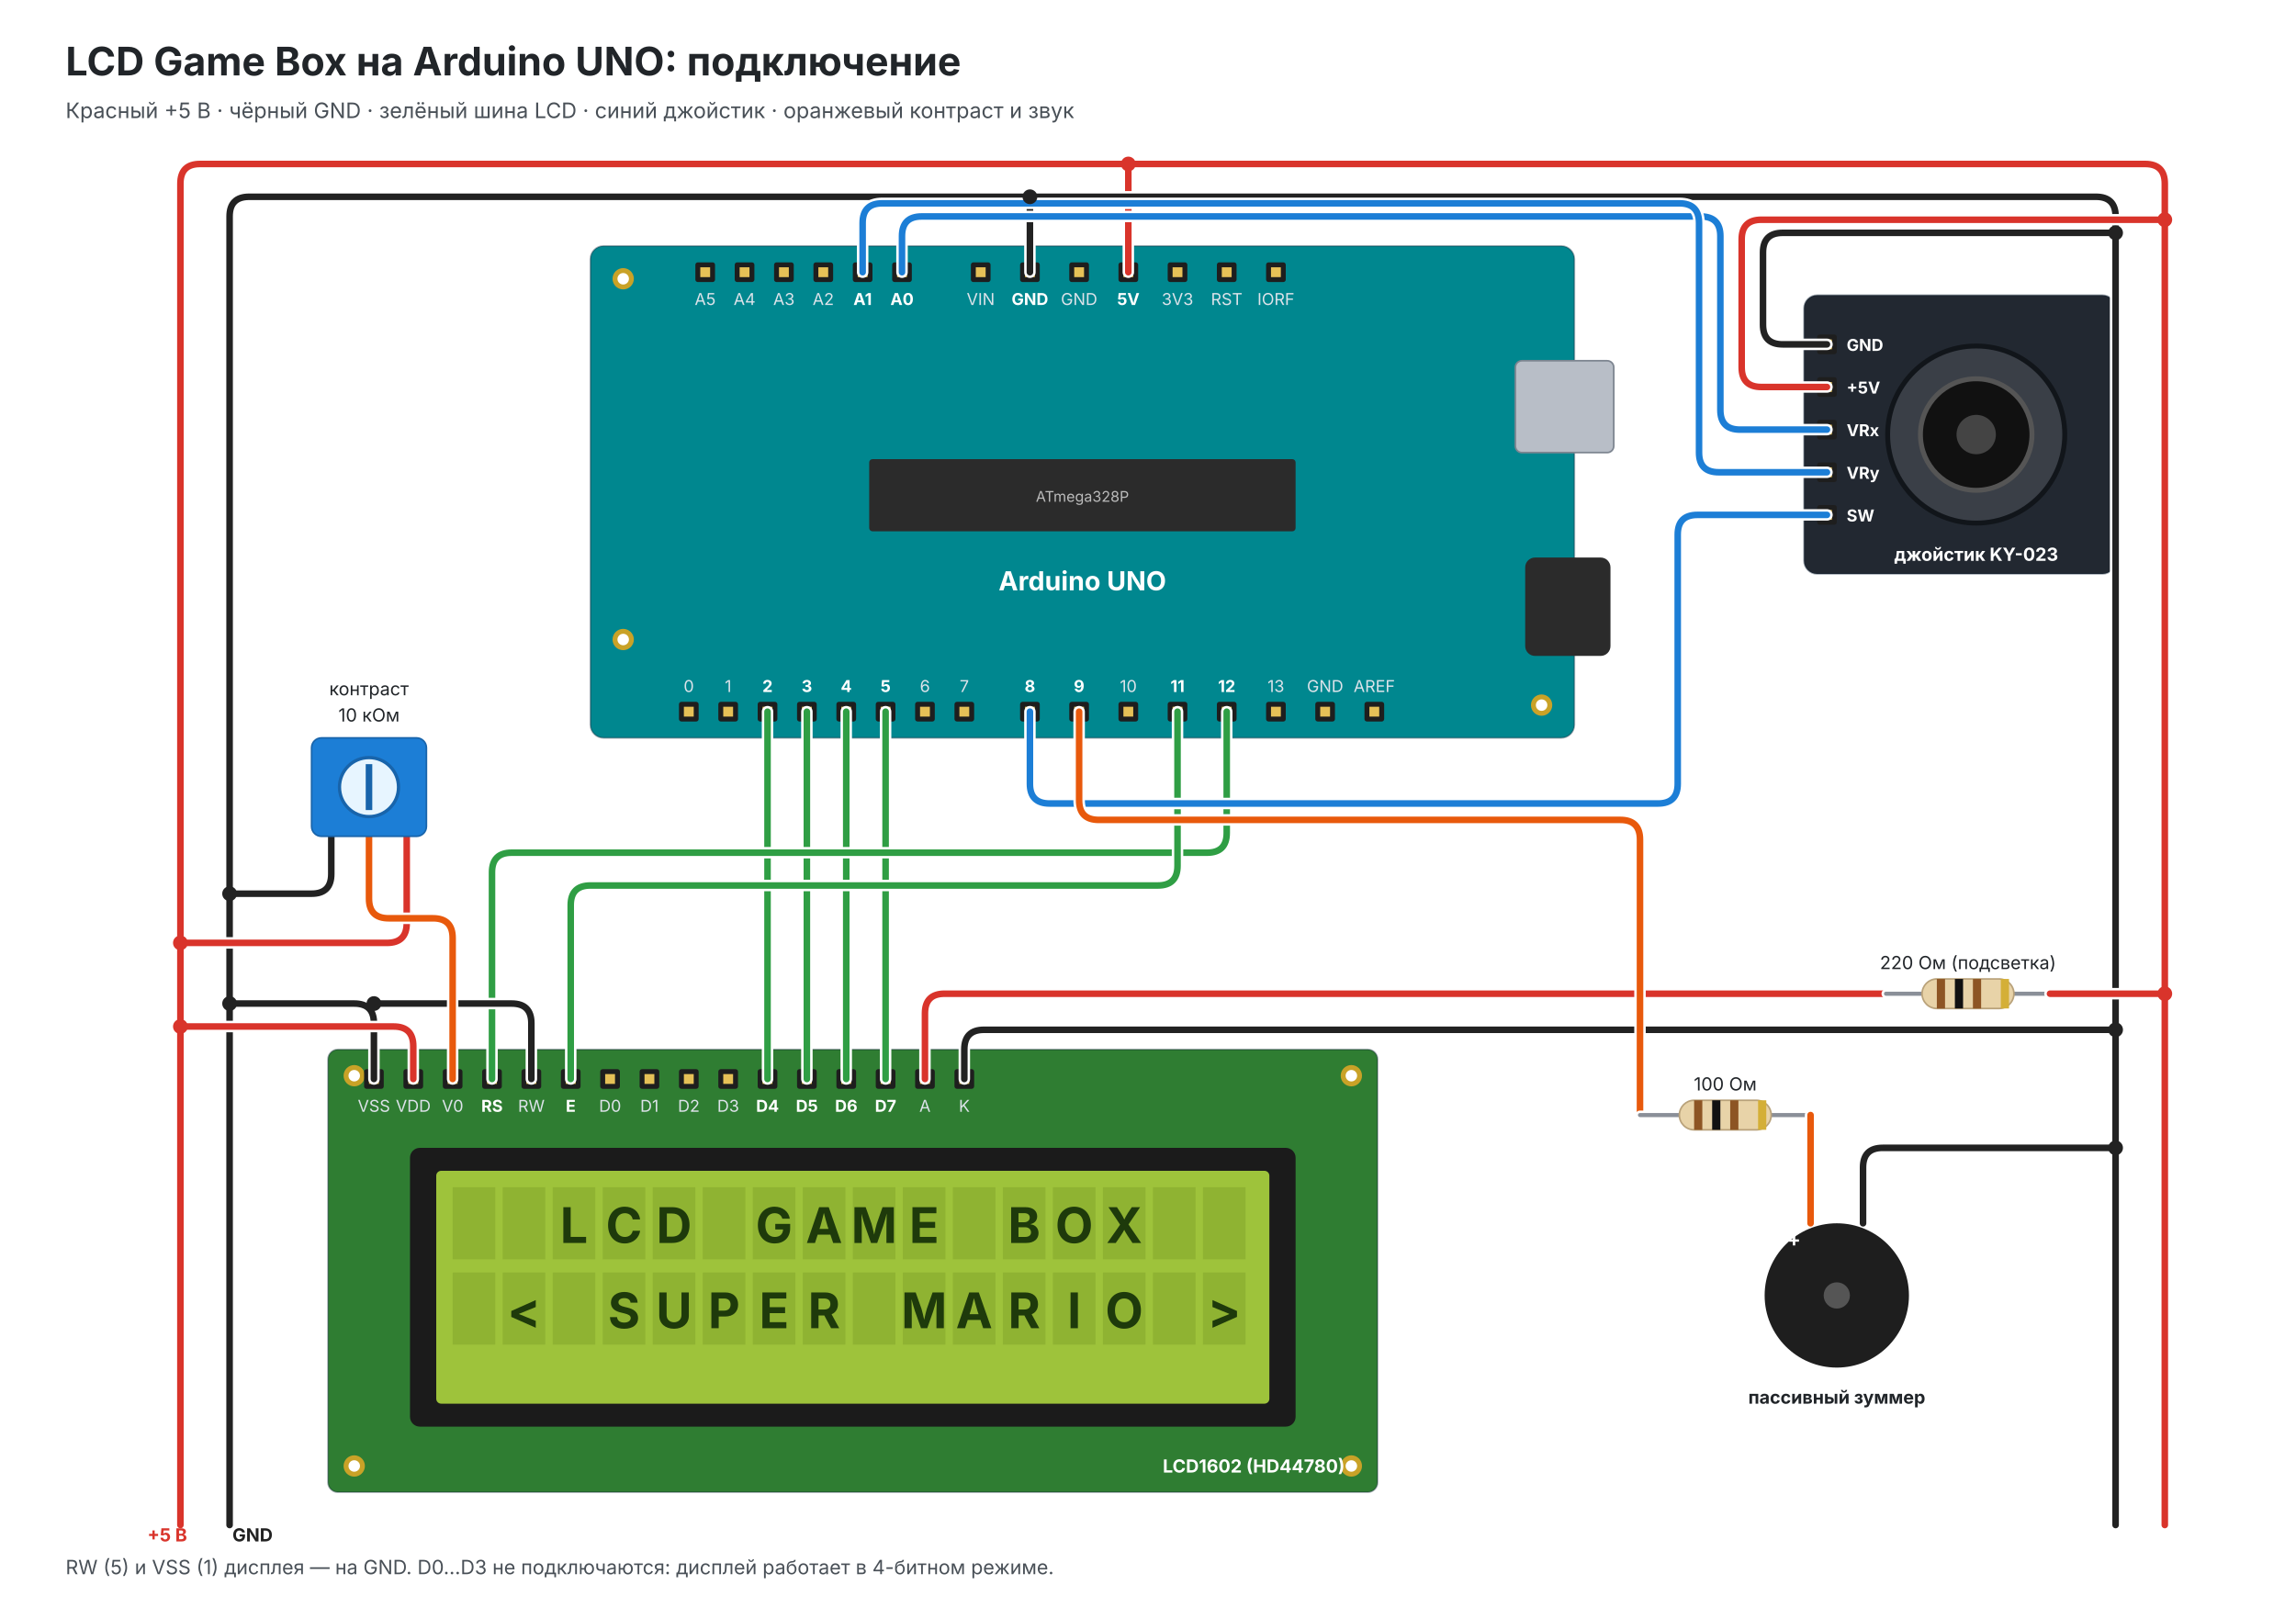
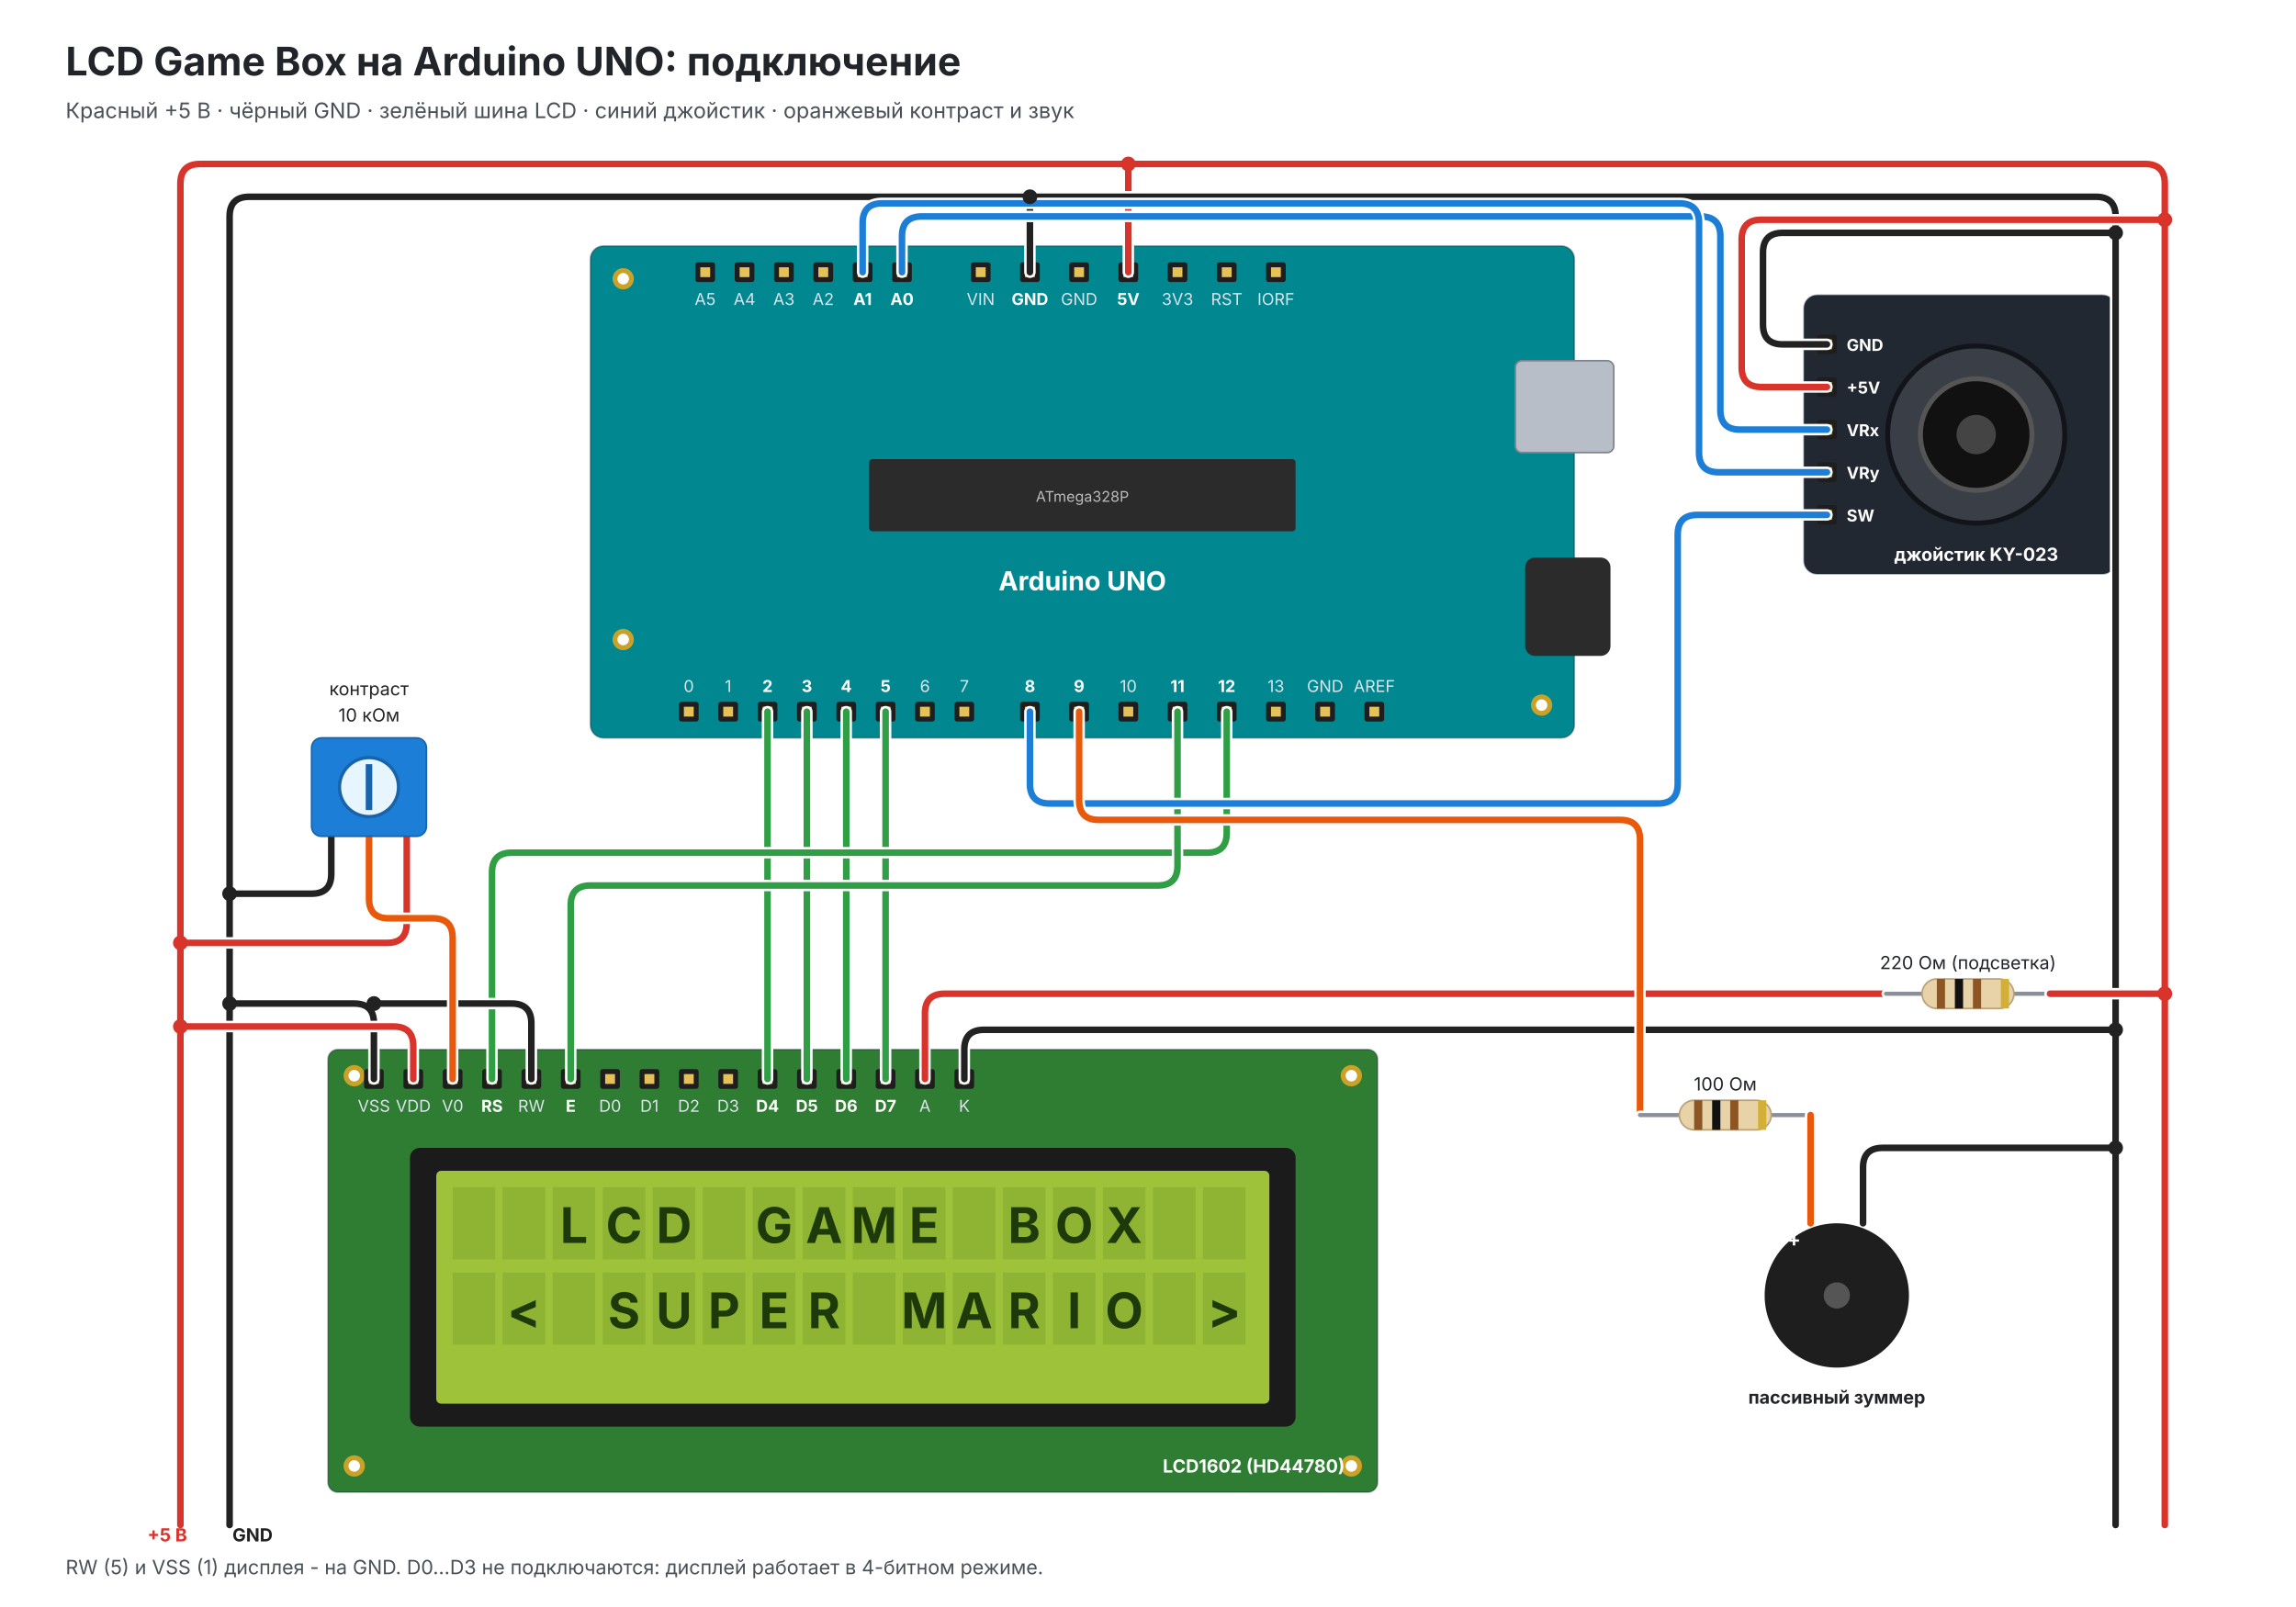
<svg xmlns="http://www.w3.org/2000/svg" width="1400" height="980" viewBox="0 0 1400 980">
  <rect width="1400" height="980" fill="white" />
  <rect x="360" y="150" width="600" height="300" rx="8" fill="#00878f" stroke="#0b1f33" stroke-opacity=".35" />
  <circle cx="380" cy="170" r="5" fill="white" stroke="#c9a227" stroke-width="3" />
  <circle cx="940" cy="430" r="5" fill="white" stroke="#c9a227" stroke-width="3" />
  <circle cx="380" cy="390" r="5" fill="white" stroke="#c9a227" stroke-width="3" />
  <rect x="924" y="220" width="60" height="56" rx="4" fill="#b8bec7" stroke="#7d8590" />
  <rect x="930" y="340" width="52" height="60" rx="6" fill="#2b2b2b" />
  <rect x="530" y="280" width="260" height="44" rx="2" fill="#2b2b2b" />
  <text x="660.0" y="306.0" font-size="9" font-weight="normal" fill="#bbb" text-anchor="middle" font-family="Inter, Helvetica, Arial, sans-serif">ATmega328P</text>
  <text x="660.0" y="360.0" font-size="16" font-weight="bold" fill="white" text-anchor="middle" font-family="Inter, Helvetica, Arial, sans-serif">Arduino UNO</text>
  <rect x="414.0" y="428.0" width="12" height="12" rx="1.5" fill="#1e1e1e" />
  <rect x="417.0" y="431.0" width="6" height="6" fill="#e6c157" />
  <text x="420.0" y="422.0" font-size="10" font-weight="normal" fill="#dde3ea" text-anchor="middle" font-family="Inter, Helvetica, Arial, sans-serif">0</text>
  <rect x="438.0" y="428.0" width="12" height="12" rx="1.5" fill="#1e1e1e" />
  <rect x="441.0" y="431.0" width="6" height="6" fill="#e6c157" />
  <text x="444.0" y="422.0" font-size="10" font-weight="normal" fill="#dde3ea" text-anchor="middle" font-family="Inter, Helvetica, Arial, sans-serif">1</text>
  <rect x="462.0" y="428.0" width="12" height="12" rx="1.5" fill="#1e1e1e" />
  <rect x="465.0" y="431.0" width="6" height="6" fill="#e6c157" />
  <text x="468.0" y="422.0" font-size="10" font-weight="bold" fill="#ffffff" text-anchor="middle" font-family="Inter, Helvetica, Arial, sans-serif">2</text>
  <rect x="486.0" y="428.0" width="12" height="12" rx="1.5" fill="#1e1e1e" />
  <rect x="489.0" y="431.0" width="6" height="6" fill="#e6c157" />
  <text x="492.0" y="422.0" font-size="10" font-weight="bold" fill="#ffffff" text-anchor="middle" font-family="Inter, Helvetica, Arial, sans-serif">3</text>
  <rect x="510.0" y="428.0" width="12" height="12" rx="1.5" fill="#1e1e1e" />
  <rect x="513.0" y="431.0" width="6" height="6" fill="#e6c157" />
  <text x="516.0" y="422.0" font-size="10" font-weight="bold" fill="#ffffff" text-anchor="middle" font-family="Inter, Helvetica, Arial, sans-serif">4</text>
  <rect x="534.0" y="428.0" width="12" height="12" rx="1.5" fill="#1e1e1e" />
  <rect x="537.0" y="431.0" width="6" height="6" fill="#e6c157" />
  <text x="540.0" y="422.0" font-size="10" font-weight="bold" fill="#ffffff" text-anchor="middle" font-family="Inter, Helvetica, Arial, sans-serif">5</text>
  <rect x="558.0" y="428.0" width="12" height="12" rx="1.5" fill="#1e1e1e" />
  <rect x="561.0" y="431.0" width="6" height="6" fill="#e6c157" />
  <text x="564.0" y="422.0" font-size="10" font-weight="normal" fill="#dde3ea" text-anchor="middle" font-family="Inter, Helvetica, Arial, sans-serif">6</text>
  <rect x="582.0" y="428.0" width="12" height="12" rx="1.5" fill="#1e1e1e" />
  <rect x="585.0" y="431.0" width="6" height="6" fill="#e6c157" />
  <text x="588.0" y="422.0" font-size="10" font-weight="normal" fill="#dde3ea" text-anchor="middle" font-family="Inter, Helvetica, Arial, sans-serif">7</text>
  <rect x="622.0" y="428.0" width="12" height="12" rx="1.5" fill="#1e1e1e" />
  <rect x="625.0" y="431.0" width="6" height="6" fill="#e6c157" />
  <text x="628.0" y="422.0" font-size="10" font-weight="bold" fill="#ffffff" text-anchor="middle" font-family="Inter, Helvetica, Arial, sans-serif">8</text>
  <rect x="652.0" y="428.0" width="12" height="12" rx="1.5" fill="#1e1e1e" />
  <rect x="655.0" y="431.0" width="6" height="6" fill="#e6c157" />
  <text x="658.0" y="422.0" font-size="10" font-weight="bold" fill="#ffffff" text-anchor="middle" font-family="Inter, Helvetica, Arial, sans-serif">9</text>
  <rect x="682.0" y="428.0" width="12" height="12" rx="1.5" fill="#1e1e1e" />
  <rect x="685.0" y="431.0" width="6" height="6" fill="#e6c157" />
  <text x="688.0" y="422.0" font-size="10" font-weight="normal" fill="#dde3ea" text-anchor="middle" font-family="Inter, Helvetica, Arial, sans-serif">10</text>
  <rect x="712.0" y="428.0" width="12" height="12" rx="1.5" fill="#1e1e1e" />
  <rect x="715.0" y="431.0" width="6" height="6" fill="#e6c157" />
  <text x="718.0" y="422.0" font-size="10" font-weight="bold" fill="#ffffff" text-anchor="middle" font-family="Inter, Helvetica, Arial, sans-serif">11</text>
  <rect x="742.0" y="428.0" width="12" height="12" rx="1.5" fill="#1e1e1e" />
  <rect x="745.0" y="431.0" width="6" height="6" fill="#e6c157" />
  <text x="748.0" y="422.0" font-size="10" font-weight="bold" fill="#ffffff" text-anchor="middle" font-family="Inter, Helvetica, Arial, sans-serif">12</text>
  <rect x="772.0" y="428.0" width="12" height="12" rx="1.5" fill="#1e1e1e" />
  <rect x="775.0" y="431.0" width="6" height="6" fill="#e6c157" />
  <text x="778.0" y="422.0" font-size="10" font-weight="normal" fill="#dde3ea" text-anchor="middle" font-family="Inter, Helvetica, Arial, sans-serif">13</text>
  <rect x="802.0" y="428.0" width="12" height="12" rx="1.5" fill="#1e1e1e" />
  <rect x="805.0" y="431.0" width="6" height="6" fill="#e6c157" />
  <text x="808.0" y="422.0" font-size="10" font-weight="normal" fill="#dde3ea" text-anchor="middle" font-family="Inter, Helvetica, Arial, sans-serif">GND</text>
  <rect x="832.0" y="428.0" width="12" height="12" rx="1.5" fill="#1e1e1e" />
  <rect x="835.0" y="431.0" width="6" height="6" fill="#e6c157" />
  <text x="838.0" y="422.0" font-size="10" font-weight="normal" fill="#dde3ea" text-anchor="middle" font-family="Inter, Helvetica, Arial, sans-serif">AREF</text>
  <rect x="424.0" y="160.0" width="12" height="12" rx="1.5" fill="#1e1e1e" />
  <rect x="427.0" y="163.0" width="6" height="6" fill="#e6c157" />
  <text x="430.0" y="186.0" font-size="10" font-weight="normal" fill="#dde3ea" text-anchor="middle" font-family="Inter, Helvetica, Arial, sans-serif">A5</text>
  <rect x="448.0" y="160.0" width="12" height="12" rx="1.5" fill="#1e1e1e" />
  <rect x="451.0" y="163.0" width="6" height="6" fill="#e6c157" />
  <text x="454.0" y="186.0" font-size="10" font-weight="normal" fill="#dde3ea" text-anchor="middle" font-family="Inter, Helvetica, Arial, sans-serif">A4</text>
  <rect x="472.0" y="160.0" width="12" height="12" rx="1.5" fill="#1e1e1e" />
  <rect x="475.0" y="163.0" width="6" height="6" fill="#e6c157" />
  <text x="478.0" y="186.0" font-size="10" font-weight="normal" fill="#dde3ea" text-anchor="middle" font-family="Inter, Helvetica, Arial, sans-serif">A3</text>
  <rect x="496.0" y="160.0" width="12" height="12" rx="1.5" fill="#1e1e1e" />
  <rect x="499.0" y="163.0" width="6" height="6" fill="#e6c157" />
  <text x="502.0" y="186.0" font-size="10" font-weight="normal" fill="#dde3ea" text-anchor="middle" font-family="Inter, Helvetica, Arial, sans-serif">A2</text>
  <rect x="520.0" y="160.0" width="12" height="12" rx="1.5" fill="#1e1e1e" />
  <rect x="523.0" y="163.0" width="6" height="6" fill="#e6c157" />
  <text x="526.0" y="186.0" font-size="10" font-weight="bold" fill="#ffffff" text-anchor="middle" font-family="Inter, Helvetica, Arial, sans-serif">A1</text>
  <rect x="544.0" y="160.0" width="12" height="12" rx="1.5" fill="#1e1e1e" />
  <rect x="547.0" y="163.0" width="6" height="6" fill="#e6c157" />
  <text x="550.0" y="186.0" font-size="10" font-weight="bold" fill="#ffffff" text-anchor="middle" font-family="Inter, Helvetica, Arial, sans-serif">A0</text>
  <rect x="592.0" y="160.0" width="12" height="12" rx="1.5" fill="#1e1e1e" />
  <rect x="595.0" y="163.0" width="6" height="6" fill="#e6c157" />
  <text x="598.0" y="186.0" font-size="10" font-weight="normal" fill="#dde3ea" text-anchor="middle" font-family="Inter, Helvetica, Arial, sans-serif">VIN</text>
  <rect x="622.0" y="160.0" width="12" height="12" rx="1.5" fill="#1e1e1e" />
  <rect x="625.0" y="163.0" width="6" height="6" fill="#e6c157" />
  <text x="628.0" y="186.0" font-size="10" font-weight="bold" fill="#ffffff" text-anchor="middle" font-family="Inter, Helvetica, Arial, sans-serif">GND</text>
  <rect x="652.0" y="160.0" width="12" height="12" rx="1.5" fill="#1e1e1e" />
  <rect x="655.0" y="163.0" width="6" height="6" fill="#e6c157" />
  <text x="658.0" y="186.0" font-size="10" font-weight="normal" fill="#dde3ea" text-anchor="middle" font-family="Inter, Helvetica, Arial, sans-serif">GND </text>
  <rect x="682.0" y="160.0" width="12" height="12" rx="1.5" fill="#1e1e1e" />
  <rect x="685.0" y="163.0" width="6" height="6" fill="#e6c157" />
  <text x="688.0" y="186.0" font-size="10" font-weight="bold" fill="#ffffff" text-anchor="middle" font-family="Inter, Helvetica, Arial, sans-serif">5V</text>
  <rect x="712.0" y="160.0" width="12" height="12" rx="1.5" fill="#1e1e1e" />
  <rect x="715.0" y="163.0" width="6" height="6" fill="#e6c157" />
  <text x="718.0" y="186.0" font-size="10" font-weight="normal" fill="#dde3ea" text-anchor="middle" font-family="Inter, Helvetica, Arial, sans-serif">3V3</text>
  <rect x="742.0" y="160.0" width="12" height="12" rx="1.5" fill="#1e1e1e" />
  <rect x="745.0" y="163.0" width="6" height="6" fill="#e6c157" />
  <text x="748.0" y="186.0" font-size="10" font-weight="normal" fill="#dde3ea" text-anchor="middle" font-family="Inter, Helvetica, Arial, sans-serif">RST</text>
  <rect x="772.0" y="160.0" width="12" height="12" rx="1.5" fill="#1e1e1e" />
  <rect x="775.0" y="163.0" width="6" height="6" fill="#e6c157" />
  <text x="778.0" y="186.0" font-size="10" font-weight="normal" fill="#dde3ea" text-anchor="middle" font-family="Inter, Helvetica, Arial, sans-serif">IORF</text>
  <rect x="200" y="640" width="640" height="270" rx="6" fill="#2f7d32" stroke="#0b1f33" stroke-opacity=".35" />
  <circle cx="216" cy="656" r="5" fill="white" stroke="#c9a227" stroke-width="3" />
  <circle cx="824" cy="656" r="5" fill="white" stroke="#c9a227" stroke-width="3" />
  <circle cx="216" cy="894" r="5" fill="white" stroke="#c9a227" stroke-width="3" />
  <circle cx="824" cy="894" r="5" fill="white" stroke="#c9a227" stroke-width="3" />
  <rect x="250" y="700" width="540" height="170" rx="6" fill="#1b1b1b" />
  <rect x="266" y="714" width="508" height="142" rx="3" fill="#9ec33b" />
  <rect x="276.0" y="724" width="26" height="44" fill="#8fb332" />
  <rect x="306.5" y="724" width="26" height="44" fill="#8fb332" />
  <rect x="337.0" y="724" width="26" height="44" fill="#8fb332" />
  <text x="350.0" y="758.0" font-size="30" font-weight="bold" fill="#1e3a0b" text-anchor="middle" font-family="Inter, Helvetica, Arial, sans-serif">L</text>
  <rect x="367.5" y="724" width="26" height="44" fill="#8fb332" />
  <text x="380.5" y="758.0" font-size="30" font-weight="bold" fill="#1e3a0b" text-anchor="middle" font-family="Inter, Helvetica, Arial, sans-serif">C</text>
  <rect x="398.0" y="724" width="26" height="44" fill="#8fb332" />
  <text x="411.0" y="758.0" font-size="30" font-weight="bold" fill="#1e3a0b" text-anchor="middle" font-family="Inter, Helvetica, Arial, sans-serif">D</text>
  <rect x="428.5" y="724" width="26" height="44" fill="#8fb332" />
  <rect x="459.0" y="724" width="26" height="44" fill="#8fb332" />
  <text x="472.0" y="758.0" font-size="30" font-weight="bold" fill="#1e3a0b" text-anchor="middle" font-family="Inter, Helvetica, Arial, sans-serif">G</text>
  <rect x="489.5" y="724" width="26" height="44" fill="#8fb332" />
  <text x="502.5" y="758.0" font-size="30" font-weight="bold" fill="#1e3a0b" text-anchor="middle" font-family="Inter, Helvetica, Arial, sans-serif">A</text>
  <rect x="520.0" y="724" width="26" height="44" fill="#8fb332" />
  <text x="533.0" y="758.0" font-size="30" font-weight="bold" fill="#1e3a0b" text-anchor="middle" font-family="Inter, Helvetica, Arial, sans-serif">M</text>
  <rect x="550.5" y="724" width="26" height="44" fill="#8fb332" />
  <text x="563.5" y="758.0" font-size="30" font-weight="bold" fill="#1e3a0b" text-anchor="middle" font-family="Inter, Helvetica, Arial, sans-serif">E</text>
  <rect x="581.0" y="724" width="26" height="44" fill="#8fb332" />
  <rect x="611.5" y="724" width="26" height="44" fill="#8fb332" />
  <text x="624.5" y="758.0" font-size="30" font-weight="bold" fill="#1e3a0b" text-anchor="middle" font-family="Inter, Helvetica, Arial, sans-serif">B</text>
  <rect x="642.0" y="724" width="26" height="44" fill="#8fb332" />
  <text x="655.0" y="758.0" font-size="30" font-weight="bold" fill="#1e3a0b" text-anchor="middle" font-family="Inter, Helvetica, Arial, sans-serif">O</text>
  <rect x="672.5" y="724" width="26" height="44" fill="#8fb332" />
  <text x="685.5" y="758.0" font-size="30" font-weight="bold" fill="#1e3a0b" text-anchor="middle" font-family="Inter, Helvetica, Arial, sans-serif">X</text>
  <rect x="703.0" y="724" width="26" height="44" fill="#8fb332" />
  <rect x="733.5" y="724" width="26" height="44" fill="#8fb332" />
  <rect x="276.0" y="776" width="26" height="44" fill="#8fb332" />
  <rect x="306.5" y="776" width="26" height="44" fill="#8fb332" />
  <text x="319.5" y="810.0" font-size="30" font-weight="bold" fill="#1e3a0b" text-anchor="middle" font-family="Inter, Helvetica, Arial, sans-serif">&lt;</text>
  <rect x="337.0" y="776" width="26" height="44" fill="#8fb332" />
  <rect x="367.5" y="776" width="26" height="44" fill="#8fb332" />
  <text x="380.5" y="810.0" font-size="30" font-weight="bold" fill="#1e3a0b" text-anchor="middle" font-family="Inter, Helvetica, Arial, sans-serif">S</text>
  <rect x="398.0" y="776" width="26" height="44" fill="#8fb332" />
  <text x="411.0" y="810.0" font-size="30" font-weight="bold" fill="#1e3a0b" text-anchor="middle" font-family="Inter, Helvetica, Arial, sans-serif">U</text>
  <rect x="428.5" y="776" width="26" height="44" fill="#8fb332" />
  <text x="441.5" y="810.0" font-size="30" font-weight="bold" fill="#1e3a0b" text-anchor="middle" font-family="Inter, Helvetica, Arial, sans-serif">P</text>
  <rect x="459.0" y="776" width="26" height="44" fill="#8fb332" />
  <text x="472.0" y="810.0" font-size="30" font-weight="bold" fill="#1e3a0b" text-anchor="middle" font-family="Inter, Helvetica, Arial, sans-serif">E</text>
  <rect x="489.5" y="776" width="26" height="44" fill="#8fb332" />
  <text x="502.5" y="810.0" font-size="30" font-weight="bold" fill="#1e3a0b" text-anchor="middle" font-family="Inter, Helvetica, Arial, sans-serif">R</text>
  <rect x="520.0" y="776" width="26" height="44" fill="#8fb332" />
  <rect x="550.5" y="776" width="26" height="44" fill="#8fb332" />
  <text x="563.5" y="810.0" font-size="30" font-weight="bold" fill="#1e3a0b" text-anchor="middle" font-family="Inter, Helvetica, Arial, sans-serif">M</text>
  <rect x="581.0" y="776" width="26" height="44" fill="#8fb332" />
  <text x="594.0" y="810.0" font-size="30" font-weight="bold" fill="#1e3a0b" text-anchor="middle" font-family="Inter, Helvetica, Arial, sans-serif">A</text>
  <rect x="611.5" y="776" width="26" height="44" fill="#8fb332" />
  <text x="624.5" y="810.0" font-size="30" font-weight="bold" fill="#1e3a0b" text-anchor="middle" font-family="Inter, Helvetica, Arial, sans-serif">R</text>
  <rect x="642.0" y="776" width="26" height="44" fill="#8fb332" />
  <text x="655.0" y="810.0" font-size="30" font-weight="bold" fill="#1e3a0b" text-anchor="middle" font-family="Inter, Helvetica, Arial, sans-serif">I</text>
  <rect x="672.5" y="776" width="26" height="44" fill="#8fb332" />
  <text x="685.5" y="810.0" font-size="30" font-weight="bold" fill="#1e3a0b" text-anchor="middle" font-family="Inter, Helvetica, Arial, sans-serif">O</text>
  <rect x="703.0" y="776" width="26" height="44" fill="#8fb332" />
  <rect x="733.5" y="776" width="26" height="44" fill="#8fb332" />
  <text x="746.5" y="810.0" font-size="30" font-weight="bold" fill="#1e3a0b" text-anchor="middle" font-family="Inter, Helvetica, Arial, sans-serif">&gt;</text>
  <rect x="222.0" y="652.0" width="12" height="12" rx="1.5" fill="#1e1e1e" />
  <rect x="225.0" y="655.0" width="6" height="6" fill="#e6c157" />
  <text x="228.0" y="678.0" font-size="10" font-weight="normal" fill="#dde3ea" text-anchor="middle" font-family="Inter, Helvetica, Arial, sans-serif">VSS</text>
  <rect x="246.0" y="652.0" width="12" height="12" rx="1.5" fill="#1e1e1e" />
  <rect x="249.0" y="655.0" width="6" height="6" fill="#e6c157" />
  <text x="252.0" y="678.0" font-size="10" font-weight="normal" fill="#dde3ea" text-anchor="middle" font-family="Inter, Helvetica, Arial, sans-serif">VDD</text>
  <rect x="270.0" y="652.0" width="12" height="12" rx="1.5" fill="#1e1e1e" />
  <rect x="273.0" y="655.0" width="6" height="6" fill="#e6c157" />
  <text x="276.0" y="678.0" font-size="10" font-weight="normal" fill="#dde3ea" text-anchor="middle" font-family="Inter, Helvetica, Arial, sans-serif">V0</text>
  <rect x="294.0" y="652.0" width="12" height="12" rx="1.5" fill="#1e1e1e" />
  <rect x="297.0" y="655.0" width="6" height="6" fill="#e6c157" />
  <text x="300.0" y="678.0" font-size="10" font-weight="bold" fill="#ffffff" text-anchor="middle" font-family="Inter, Helvetica, Arial, sans-serif">RS</text>
  <rect x="318.0" y="652.0" width="12" height="12" rx="1.5" fill="#1e1e1e" />
  <rect x="321.0" y="655.0" width="6" height="6" fill="#e6c157" />
  <text x="324.0" y="678.0" font-size="10" font-weight="normal" fill="#dde3ea" text-anchor="middle" font-family="Inter, Helvetica, Arial, sans-serif">RW</text>
  <rect x="342.0" y="652.0" width="12" height="12" rx="1.5" fill="#1e1e1e" />
  <rect x="345.0" y="655.0" width="6" height="6" fill="#e6c157" />
  <text x="348.0" y="678.0" font-size="10" font-weight="bold" fill="#ffffff" text-anchor="middle" font-family="Inter, Helvetica, Arial, sans-serif">E</text>
  <rect x="366.0" y="652.0" width="12" height="12" rx="1.5" fill="#1e1e1e" />
  <rect x="369.0" y="655.0" width="6" height="6" fill="#e6c157" />
  <text x="372.0" y="678.0" font-size="10" font-weight="normal" fill="#dde3ea" text-anchor="middle" font-family="Inter, Helvetica, Arial, sans-serif">D0</text>
  <rect x="390.0" y="652.0" width="12" height="12" rx="1.5" fill="#1e1e1e" />
  <rect x="393.0" y="655.0" width="6" height="6" fill="#e6c157" />
  <text x="396.0" y="678.0" font-size="10" font-weight="normal" fill="#dde3ea" text-anchor="middle" font-family="Inter, Helvetica, Arial, sans-serif">D1</text>
  <rect x="414.0" y="652.0" width="12" height="12" rx="1.5" fill="#1e1e1e" />
  <rect x="417.0" y="655.0" width="6" height="6" fill="#e6c157" />
  <text x="420.0" y="678.0" font-size="10" font-weight="normal" fill="#dde3ea" text-anchor="middle" font-family="Inter, Helvetica, Arial, sans-serif">D2</text>
  <rect x="438.0" y="652.0" width="12" height="12" rx="1.5" fill="#1e1e1e" />
  <rect x="441.0" y="655.0" width="6" height="6" fill="#e6c157" />
  <text x="444.0" y="678.0" font-size="10" font-weight="normal" fill="#dde3ea" text-anchor="middle" font-family="Inter, Helvetica, Arial, sans-serif">D3</text>
  <rect x="462.0" y="652.0" width="12" height="12" rx="1.5" fill="#1e1e1e" />
  <rect x="465.0" y="655.0" width="6" height="6" fill="#e6c157" />
  <text x="468.0" y="678.0" font-size="10" font-weight="bold" fill="#ffffff" text-anchor="middle" font-family="Inter, Helvetica, Arial, sans-serif">D4</text>
  <rect x="486.0" y="652.0" width="12" height="12" rx="1.5" fill="#1e1e1e" />
  <rect x="489.0" y="655.0" width="6" height="6" fill="#e6c157" />
  <text x="492.0" y="678.0" font-size="10" font-weight="bold" fill="#ffffff" text-anchor="middle" font-family="Inter, Helvetica, Arial, sans-serif">D5</text>
  <rect x="510.0" y="652.0" width="12" height="12" rx="1.5" fill="#1e1e1e" />
  <rect x="513.0" y="655.0" width="6" height="6" fill="#e6c157" />
  <text x="516.0" y="678.0" font-size="10" font-weight="bold" fill="#ffffff" text-anchor="middle" font-family="Inter, Helvetica, Arial, sans-serif">D6</text>
  <rect x="534.0" y="652.0" width="12" height="12" rx="1.5" fill="#1e1e1e" />
  <rect x="537.0" y="655.0" width="6" height="6" fill="#e6c157" />
  <text x="540.0" y="678.0" font-size="10" font-weight="bold" fill="#ffffff" text-anchor="middle" font-family="Inter, Helvetica, Arial, sans-serif">D7</text>
  <rect x="558.0" y="652.0" width="12" height="12" rx="1.5" fill="#1e1e1e" />
  <rect x="561.0" y="655.0" width="6" height="6" fill="#e6c157" />
  <text x="564.0" y="678.0" font-size="10" font-weight="normal" fill="#dde3ea" text-anchor="middle" font-family="Inter, Helvetica, Arial, sans-serif">A</text>
  <rect x="582.0" y="652.0" width="12" height="12" rx="1.5" fill="#1e1e1e" />
  <rect x="585.0" y="655.0" width="6" height="6" fill="#e6c157" />
  <text x="588.0" y="678.0" font-size="10" font-weight="normal" fill="#dde3ea" text-anchor="middle" font-family="Inter, Helvetica, Arial, sans-serif">K</text>
  <text x="820.0" y="898.0" font-size="11" font-weight="bold" fill="white" text-anchor="end" font-family="Inter, Helvetica, Arial, sans-serif">LCD1602 (HD44780)</text>
  <rect x="1100" y="180" width="190" height="170" rx="8" fill="#222831" stroke="#0b1f33" stroke-opacity=".35" />
  <circle cx="1205" cy="265" r="54" fill="#3a3f47" stroke="#11151a" stroke-width="3" />
  <circle cx="1205" cy="265" r="34" fill="#111" stroke="#555" stroke-width="3" />
  <circle cx="1205" cy="265" r="12" fill="#444" />
  <rect x="1108.0" y="204.0" width="12" height="12" rx="1.5" fill="#1e1e1e" />
  <rect x="1111.0" y="207.0" width="6" height="6" fill="#e6c157" />
  <text x="1126.0" y="214.0" font-size="10" font-weight="bold" fill="#ffffff" text-anchor="start" font-family="Inter, Helvetica, Arial, sans-serif">GND</text>
  <rect x="1108.0" y="230.0" width="12" height="12" rx="1.5" fill="#1e1e1e" />
  <rect x="1111.0" y="233.0" width="6" height="6" fill="#e6c157" />
  <text x="1126.0" y="240.0" font-size="10" font-weight="bold" fill="#ffffff" text-anchor="start" font-family="Inter, Helvetica, Arial, sans-serif">+5V</text>
  <rect x="1108.0" y="256.0" width="12" height="12" rx="1.5" fill="#1e1e1e" />
  <rect x="1111.0" y="259.0" width="6" height="6" fill="#e6c157" />
  <text x="1126.0" y="266.0" font-size="10" font-weight="bold" fill="#ffffff" text-anchor="start" font-family="Inter, Helvetica, Arial, sans-serif">VRx</text>
  <rect x="1108.0" y="282.0" width="12" height="12" rx="1.5" fill="#1e1e1e" />
  <rect x="1111.0" y="285.0" width="6" height="6" fill="#e6c157" />
  <text x="1126.0" y="292.0" font-size="10" font-weight="bold" fill="#ffffff" text-anchor="start" font-family="Inter, Helvetica, Arial, sans-serif">VRy</text>
  <rect x="1108.0" y="308.0" width="12" height="12" rx="1.5" fill="#1e1e1e" />
  <rect x="1111.0" y="311.0" width="6" height="6" fill="#e6c157" />
  <text x="1126.0" y="318.0" font-size="10" font-weight="bold" fill="#ffffff" text-anchor="start" font-family="Inter, Helvetica, Arial, sans-serif">SW</text>
  <text x="1205.0" y="342.0" font-size="11" font-weight="bold" fill="white" text-anchor="middle" font-family="Inter, Helvetica, Arial, sans-serif">джойстик KY-023</text>
  <path d="M 468.0,434.0 L 468.0,658.0" fill="none" stroke="white" stroke-width="7" stroke-linecap="round" stroke-linejoin="round" />
  <path d="M 468.0,434.0 L 468.0,658.0" fill="none" stroke="#2f9e44" stroke-width="4" stroke-linecap="round" stroke-linejoin="round" />
  <path d="M 492.0,434.0 L 492.0,658.0" fill="none" stroke="white" stroke-width="7" stroke-linecap="round" stroke-linejoin="round" />
  <path d="M 492.0,434.0 L 492.0,658.0" fill="none" stroke="#2f9e44" stroke-width="4" stroke-linecap="round" stroke-linejoin="round" />
  <path d="M 516.0,434.0 L 516.0,658.0" fill="none" stroke="white" stroke-width="7" stroke-linecap="round" stroke-linejoin="round" />
  <path d="M 516.0,434.0 L 516.0,658.0" fill="none" stroke="#2f9e44" stroke-width="4" stroke-linecap="round" stroke-linejoin="round" />
  <path d="M 540.0,434.0 L 540.0,658.0" fill="none" stroke="white" stroke-width="7" stroke-linecap="round" stroke-linejoin="round" />
  <path d="M 540.0,434.0 L 540.0,658.0" fill="none" stroke="#2f9e44" stroke-width="4" stroke-linecap="round" stroke-linejoin="round" />
  <path d="M 748.0,434.0 L 748.0,508.0 Q 748.0,520.0 736.0,520.0 L 312.0,520.0 Q 300.0,520.0 300.0,532.0 L 300.0,658.0" fill="none" stroke="white" stroke-width="7" stroke-linecap="round" stroke-linejoin="round" />
  <path d="M 748.0,434.0 L 748.0,508.0 Q 748.0,520.0 736.0,520.0 L 312.0,520.0 Q 300.0,520.0 300.0,532.0 L 300.0,658.0" fill="none" stroke="#2f9e44" stroke-width="4" stroke-linecap="round" stroke-linejoin="round" />
  <path d="M 718.0,434.0 L 718.0,528.0 Q 718.0,540.0 706.0,540.0 L 360.0,540.0 Q 348.0,540.0 348.0,552.0 L 348.0,658.0" fill="none" stroke="white" stroke-width="7" stroke-linecap="round" stroke-linejoin="round" />
  <path d="M 718.0,434.0 L 718.0,528.0 Q 718.0,540.0 706.0,540.0 L 360.0,540.0 Q 348.0,540.0 348.0,552.0 L 348.0,658.0" fill="none" stroke="#2f9e44" stroke-width="4" stroke-linecap="round" stroke-linejoin="round" />
  <path d="M 688.0,166.0 L 688.0,100.0" fill="none" stroke="white" stroke-width="7" stroke-linecap="round" stroke-linejoin="round" />
  <path d="M 688.0,166.0 L 688.0,100.0" fill="none" stroke="#d9342b" stroke-width="4" stroke-linecap="round" stroke-linejoin="round" />
  <path d="M 628.0,166.0 L 628.0,120.0" fill="none" stroke="white" stroke-width="7" stroke-linecap="round" stroke-linejoin="round" />
  <path d="M 628.0,166.0 L 628.0,120.0" fill="none" stroke="#222222" stroke-width="4" stroke-linecap="round" stroke-linejoin="round" />
  <path d="M 110.0,930.0 L 110.0,112.0 Q 110.0,100.0 122.0,100.0 L 1308.0,100.0 Q 1320.0,100.0 1320.0,112.0 L 1320.0,930.0" fill="none" stroke="white" stroke-width="7" stroke-linecap="round" stroke-linejoin="round" />
  <path d="M 110.0,930.0 L 110.0,112.0 Q 110.0,100.0 122.0,100.0 L 1308.0,100.0 Q 1320.0,100.0 1320.0,112.0 L 1320.0,930.0" fill="none" stroke="#d9342b" stroke-width="4" stroke-linecap="round" stroke-linejoin="round" />
  <path d="M 140.0,930.0 L 140.0,132.0 Q 140.0,120.0 152.0,120.0 L 1278.0,120.0 Q 1290.0,120.0 1290.0,132.0 L 1290.0,930.0" fill="none" stroke="white" stroke-width="7" stroke-linecap="round" stroke-linejoin="round" />
  <path d="M 140.0,930.0 L 140.0,132.0 Q 140.0,120.0 152.0,120.0 L 1278.0,120.0 Q 1290.0,120.0 1290.0,132.0 L 1290.0,930.0" fill="none" stroke="#222222" stroke-width="4" stroke-linecap="round" stroke-linejoin="round" />
  <path d="M 140.0,612.0 L 216.0,612.0 Q 228.0,612.0 228.0,624.0 L 228.0,658.0" fill="none" stroke="white" stroke-width="7" stroke-linecap="round" stroke-linejoin="round" />
  <path d="M 140.0,612.0 L 216.0,612.0 Q 228.0,612.0 228.0,624.0 L 228.0,658.0" fill="none" stroke="#222222" stroke-width="4" stroke-linecap="round" stroke-linejoin="round" />
  <path d="M 110.0,626.0 L 240.0,626.0 Q 252.0,626.0 252.0,638.0 L 252.0,658.0" fill="none" stroke="white" stroke-width="7" stroke-linecap="round" stroke-linejoin="round" />
  <path d="M 110.0,626.0 L 240.0,626.0 Q 252.0,626.0 252.0,638.0 L 252.0,658.0" fill="none" stroke="#d9342b" stroke-width="4" stroke-linecap="round" stroke-linejoin="round" />
  <path d="M 324.0,658.0 L 324.0,624.0 Q 324.0,612.0 312.0,612.0 L 228.0,612.0" fill="none" stroke="white" stroke-width="7" stroke-linecap="round" stroke-linejoin="round" />
  <path d="M 324.0,658.0 L 324.0,624.0 Q 324.0,612.0 312.0,612.0 L 228.0,612.0" fill="none" stroke="#222222" stroke-width="4" stroke-linecap="round" stroke-linejoin="round" />
  <path d="M 202.0,510.0 L 202.0,533.0 Q 202.0,545.0 190.0,545.0 L 140.0,545.0" fill="none" stroke="white" stroke-width="7" stroke-linecap="round" stroke-linejoin="round" />
  <path d="M 202.0,510.0 L 202.0,533.0 Q 202.0,545.0 190.0,545.0 L 140.0,545.0" fill="none" stroke="#222222" stroke-width="4" stroke-linecap="round" stroke-linejoin="round" />
  <path d="M 248.0,510.0 L 248.0,563.0 Q 248.0,575.0 236.0,575.0 L 110.0,575.0" fill="none" stroke="white" stroke-width="7" stroke-linecap="round" stroke-linejoin="round" />
  <path d="M 248.0,510.0 L 248.0,563.0 Q 248.0,575.0 236.0,575.0 L 110.0,575.0" fill="none" stroke="#d9342b" stroke-width="4" stroke-linecap="round" stroke-linejoin="round" />
  <path d="M 225.0,510.0 L 225.0,548.0 Q 225.0,560.0 237.0,560.0 L 264.0,560.0 Q 276.0,560.0 276.0,572.0 L 276.0,658.0" fill="none" stroke="white" stroke-width="7" stroke-linecap="round" stroke-linejoin="round" />
  <path d="M 225.0,510.0 L 225.0,548.0 Q 225.0,560.0 237.0,560.0 L 264.0,560.0 Q 276.0,560.0 276.0,572.0 L 276.0,658.0" fill="none" stroke="#e8590c" stroke-width="4" stroke-linecap="round" stroke-linejoin="round" />
  <path d="M 588.0,658.0 L 588.0,640.0 Q 588.0,628.0 600.0,628.0 L 1290.0,628.0" fill="none" stroke="white" stroke-width="7" stroke-linecap="round" stroke-linejoin="round" />
  <path d="M 588.0,658.0 L 588.0,640.0 Q 588.0,628.0 600.0,628.0 L 1290.0,628.0" fill="none" stroke="#222222" stroke-width="4" stroke-linecap="round" stroke-linejoin="round" />
  <path d="M 564.0,658.0 L 564.0,618.0 Q 564.0,606.0 576.0,606.0 L 1150.0,606.0" fill="none" stroke="white" stroke-width="7" stroke-linecap="round" stroke-linejoin="round" />
  <path d="M 564.0,658.0 L 564.0,618.0 Q 564.0,606.0 576.0,606.0 L 1150.0,606.0" fill="none" stroke="#d9342b" stroke-width="4" stroke-linecap="round" stroke-linejoin="round" />
  <path d="M 1150.0,606.0 L 1250.0,606.0" fill="none" stroke="white" stroke-width="5.5" stroke-linecap="round" stroke-linejoin="round" />
  <path d="M 1150.0,606.0 L 1250.0,606.0" fill="none" stroke="#8a8f98" stroke-width="2.5" stroke-linecap="round" stroke-linejoin="round" />
  <path d="M 1250.0,606.0 L 1320.0,606.0" fill="none" stroke="white" stroke-width="7" stroke-linecap="round" stroke-linejoin="round" />
  <path d="M 1250.0,606.0 L 1320.0,606.0" fill="none" stroke="#d9342b" stroke-width="4" stroke-linecap="round" stroke-linejoin="round" />
  <path d="M 1114.0,210.0 L 1087.0,210.0 Q 1075.0,210.0 1075.0,198.0 L 1075.0,154.0 Q 1075.0,142.0 1087.0,142.0 L 1290.0,142.0" fill="none" stroke="white" stroke-width="7" stroke-linecap="round" stroke-linejoin="round" />
  <path d="M 1114.0,210.0 L 1087.0,210.0 Q 1075.0,210.0 1075.0,198.0 L 1075.0,154.0 Q 1075.0,142.0 1087.0,142.0 L 1290.0,142.0" fill="none" stroke="#222222" stroke-width="4" stroke-linecap="round" stroke-linejoin="round" />
  <path d="M 1114.0,236.0 L 1074.0,236.0 Q 1062.0,236.0 1062.0,224.0 L 1062.0,146.0 Q 1062.0,134.0 1074.0,134.0 L 1320.0,134.0" fill="none" stroke="white" stroke-width="7" stroke-linecap="round" stroke-linejoin="round" />
  <path d="M 1114.0,236.0 L 1074.0,236.0 Q 1062.0,236.0 1062.0,224.0 L 1062.0,146.0 Q 1062.0,134.0 1074.0,134.0 L 1320.0,134.0" fill="none" stroke="#d9342b" stroke-width="4" stroke-linecap="round" stroke-linejoin="round" />
  <path d="M 550.0,166.0 L 550.0,144.0 Q 550.0,132.0 562.0,132.0 L 1037.0,132.0 Q 1049.0,132.0 1049.0,144.0 L 1049.0,250.0 Q 1049.0,262.0 1061.0,262.0 L 1114.0,262.0" fill="none" stroke="white" stroke-width="7" stroke-linecap="round" stroke-linejoin="round" />
  <path d="M 550.0,166.0 L 550.0,144.0 Q 550.0,132.0 562.0,132.0 L 1037.0,132.0 Q 1049.0,132.0 1049.0,144.0 L 1049.0,250.0 Q 1049.0,262.0 1061.0,262.0 L 1114.0,262.0" fill="none" stroke="#1c7ed6" stroke-width="4" stroke-linecap="round" stroke-linejoin="round" />
  <path d="M 526.0,166.0 L 526.0,136.0 Q 526.0,124.0 538.0,124.0 L 1024.0,124.0 Q 1036.0,124.0 1036.0,136.0 L 1036.0,276.0 Q 1036.0,288.0 1048.0,288.0 L 1114.0,288.0" fill="none" stroke="white" stroke-width="7" stroke-linecap="round" stroke-linejoin="round" />
  <path d="M 526.0,166.0 L 526.0,136.0 Q 526.0,124.0 538.0,124.0 L 1024.0,124.0 Q 1036.0,124.0 1036.0,136.0 L 1036.0,276.0 Q 1036.0,288.0 1048.0,288.0 L 1114.0,288.0" fill="none" stroke="#1c7ed6" stroke-width="4" stroke-linecap="round" stroke-linejoin="round" />
  <path d="M 628.0,434.0 L 628.0,478.0 Q 628.0,490.0 640.0,490.0 L 1011.0,490.0 Q 1023.0,490.0 1023.0,478.0 L 1023.0,326.0 Q 1023.0,314.0 1035.0,314.0 L 1114.0,314.0" fill="none" stroke="white" stroke-width="7" stroke-linecap="round" stroke-linejoin="round" />
  <path d="M 628.0,434.0 L 628.0,478.0 Q 628.0,490.0 640.0,490.0 L 1011.0,490.0 Q 1023.0,490.0 1023.0,478.0 L 1023.0,326.0 Q 1023.0,314.0 1035.0,314.0 L 1114.0,314.0" fill="none" stroke="#1c7ed6" stroke-width="4" stroke-linecap="round" stroke-linejoin="round" />
  <path d="M 658.0,434.0 L 658.0,488.0 Q 658.0,500.0 670.0,500.0 L 988.0,500.0 Q 1000.0,500.0 1000.0,512.0 L 1000.0,680.0" fill="none" stroke="white" stroke-width="7" stroke-linecap="round" stroke-linejoin="round" />
  <path d="M 658.0,434.0 L 658.0,488.0 Q 658.0,500.0 670.0,500.0 L 988.0,500.0 Q 1000.0,500.0 1000.0,512.0 L 1000.0,680.0" fill="none" stroke="#e8590c" stroke-width="4" stroke-linecap="round" stroke-linejoin="round" />
  <path d="M 1000.0,680.0 L 1104.0,680.0" fill="none" stroke="white" stroke-width="5.5" stroke-linecap="round" stroke-linejoin="round" />
  <path d="M 1000.0,680.0 L 1104.0,680.0" fill="none" stroke="#8a8f98" stroke-width="2.5" stroke-linecap="round" stroke-linejoin="round" />
  <path d="M 1104.0,680.0 L 1104.0,746.0" fill="none" stroke="white" stroke-width="7" stroke-linecap="round" stroke-linejoin="round" />
  <path d="M 1104.0,680.0 L 1104.0,746.0" fill="none" stroke="#e8590c" stroke-width="4" stroke-linecap="round" stroke-linejoin="round" />
  <path d="M 1136.0,746.0 L 1136.0,712.0 Q 1136.0,700.0 1148.0,700.0 L 1290.0,700.0" fill="none" stroke="white" stroke-width="7" stroke-linecap="round" stroke-linejoin="round" />
  <path d="M 1136.0,746.0 L 1136.0,712.0 Q 1136.0,700.0 1148.0,700.0 L 1290.0,700.0" fill="none" stroke="#222222" stroke-width="4" stroke-linecap="round" stroke-linejoin="round" />
  <circle cx="688.0" cy="100.0" r="4.5" fill="#d9342b" />
  <circle cx="628.0" cy="120.0" r="4.5" fill="#222222" />
  <circle cx="140.0" cy="612.0" r="4.5" fill="#222222" />
  <circle cx="110.0" cy="626.0" r="4.5" fill="#d9342b" />
  <circle cx="228.0" cy="612.0" r="4.5" fill="#222222" />
  <rect x="190" y="450" width="70" height="60" rx="6" fill="#1c7ed6" stroke="#1864ab" />
  <circle cx="225" cy="480" r="18" fill="#e7f5ff" stroke="#1864ab" stroke-width="2" />
  <line x1="225" y1="466" x2="225" y2="494" stroke="#1864ab" stroke-width="4" />
  <circle cx="140.0" cy="545.0" r="4.5" fill="#222222" />
  <circle cx="110.0" cy="575.0" r="4.5" fill="#d9342b" />
  <circle cx="1290.0" cy="628.0" r="4.5" fill="#222222" />
  <g transform="translate(1200.0,606.0) rotate(0.0)">
    <rect x="-28.0" y="-9.0" width="56" height="18" rx="9.0" fill="#e8d3a8" stroke="#b9a27a" />
    <rect x="-19.0" y="-9.0" width="5" height="18" fill="#8d5524" />
    <rect x="-8.0" y="-9.0" width="5" height="18" fill="#111" />
    <rect x="3.0" y="-9.0" width="5" height="18" fill="#8d5524" />
    <rect x="20.0" y="-9.0" width="5" height="18" fill="#d4af37" />
  </g>
  <circle cx="1320.0" cy="606.0" r="4.5" fill="#d9342b" />
  <circle cx="1290.0" cy="142.0" r="4.5" fill="#222222" />
  <circle cx="1320.0" cy="134.0" r="4.5" fill="#d9342b" />
  <circle cx="1120" cy="790" r="44" fill="#1e1e1e" />
  <circle cx="1120" cy="790" r="8" fill="#555" />
  <text x="1098.0" y="760.0" font-size="12" font-weight="bold" fill="white" text-anchor="end" font-family="Inter, Helvetica, Arial, sans-serif">+</text>
  <g transform="translate(1052.0,680.0) rotate(0.0)">
    <rect x="-28.0" y="-9.0" width="56" height="18" rx="9.0" fill="#e8d3a8" stroke="#b9a27a" />
    <rect x="-19.0" y="-9.0" width="5" height="18" fill="#8d5524" />
    <rect x="-8.0" y="-9.0" width="5" height="18" fill="#111" />
    <rect x="3.0" y="-9.0" width="5" height="18" fill="#8d5524" />
    <rect x="20.0" y="-9.0" width="5" height="18" fill="#d4af37" />
  </g>
  <circle cx="1290.0" cy="700.0" r="4.5" fill="#222222" />
  <text x="40.0" y="46.0" font-size="24" font-weight="bold" fill="#212529" text-anchor="start" font-family="Inter, Helvetica, Arial, sans-serif">LCD Game Box на Arduino UNO: подключение</text>
  <text x="40.0" y="72.0" font-size="13" font-weight="normal" fill="#495057" text-anchor="start" font-family="Inter, Helvetica, Arial, sans-serif">Красный +5 В · чёрный GND · зелёный шина LCD · синий джойстик · оранжевый контраст и звук</text>
  <text x="102.0" y="940.0" font-size="11" font-weight="bold" fill="#d9342b" text-anchor="middle" font-family="Inter, Helvetica, Arial, sans-serif">+5 В</text>
  <text x="154.0" y="940.0" font-size="11" font-weight="bold" fill="#222222" text-anchor="middle" font-family="Inter, Helvetica, Arial, sans-serif">GND</text>
  <text x="225.0" y="440.0" font-size="11" font-weight="normal" fill="#212529" text-anchor="middle" font-family="Inter, Helvetica, Arial, sans-serif">10 кОм</text>
  <text x="225.0" y="424.0" font-size="11" font-weight="normal" fill="#212529" text-anchor="middle" font-family="Inter, Helvetica, Arial, sans-serif">контраст</text>
  <text x="1200.0" y="591.0" font-size="11" font-weight="normal" fill="#212529" text-anchor="middle" font-family="Inter, Helvetica, Arial, sans-serif">220 Ом (подсветка)</text>
  <text x="1120.0" y="856.0" font-size="11" font-weight="bold" fill="#212529" text-anchor="middle" font-family="Inter, Helvetica, Arial, sans-serif">пассивный зуммер</text>
  <text x="1052.0" y="665.0" font-size="11" font-weight="normal" fill="#212529" text-anchor="middle" font-family="Inter, Helvetica, Arial, sans-serif">100 Ом</text>
-   <text x="40.0" y="960.0" font-size="12" font-weight="normal" fill="#495057" text-anchor="start" font-family="Inter, Helvetica, Arial, sans-serif">RW (5) и VSS (1) дисплея — на GND. D0…D3 не подключаются: дисплей работает в 4-битном режиме.</text>
+   <text x="40.0" y="960.0" font-size="12" font-weight="normal" fill="#495057" text-anchor="start" font-family="Inter, Helvetica, Arial, sans-serif">RW (5) и VSS (1) дисплея - на GND. D0…D3 не подключаются: дисплей работает в 4-битном режиме.</text>
</svg>
